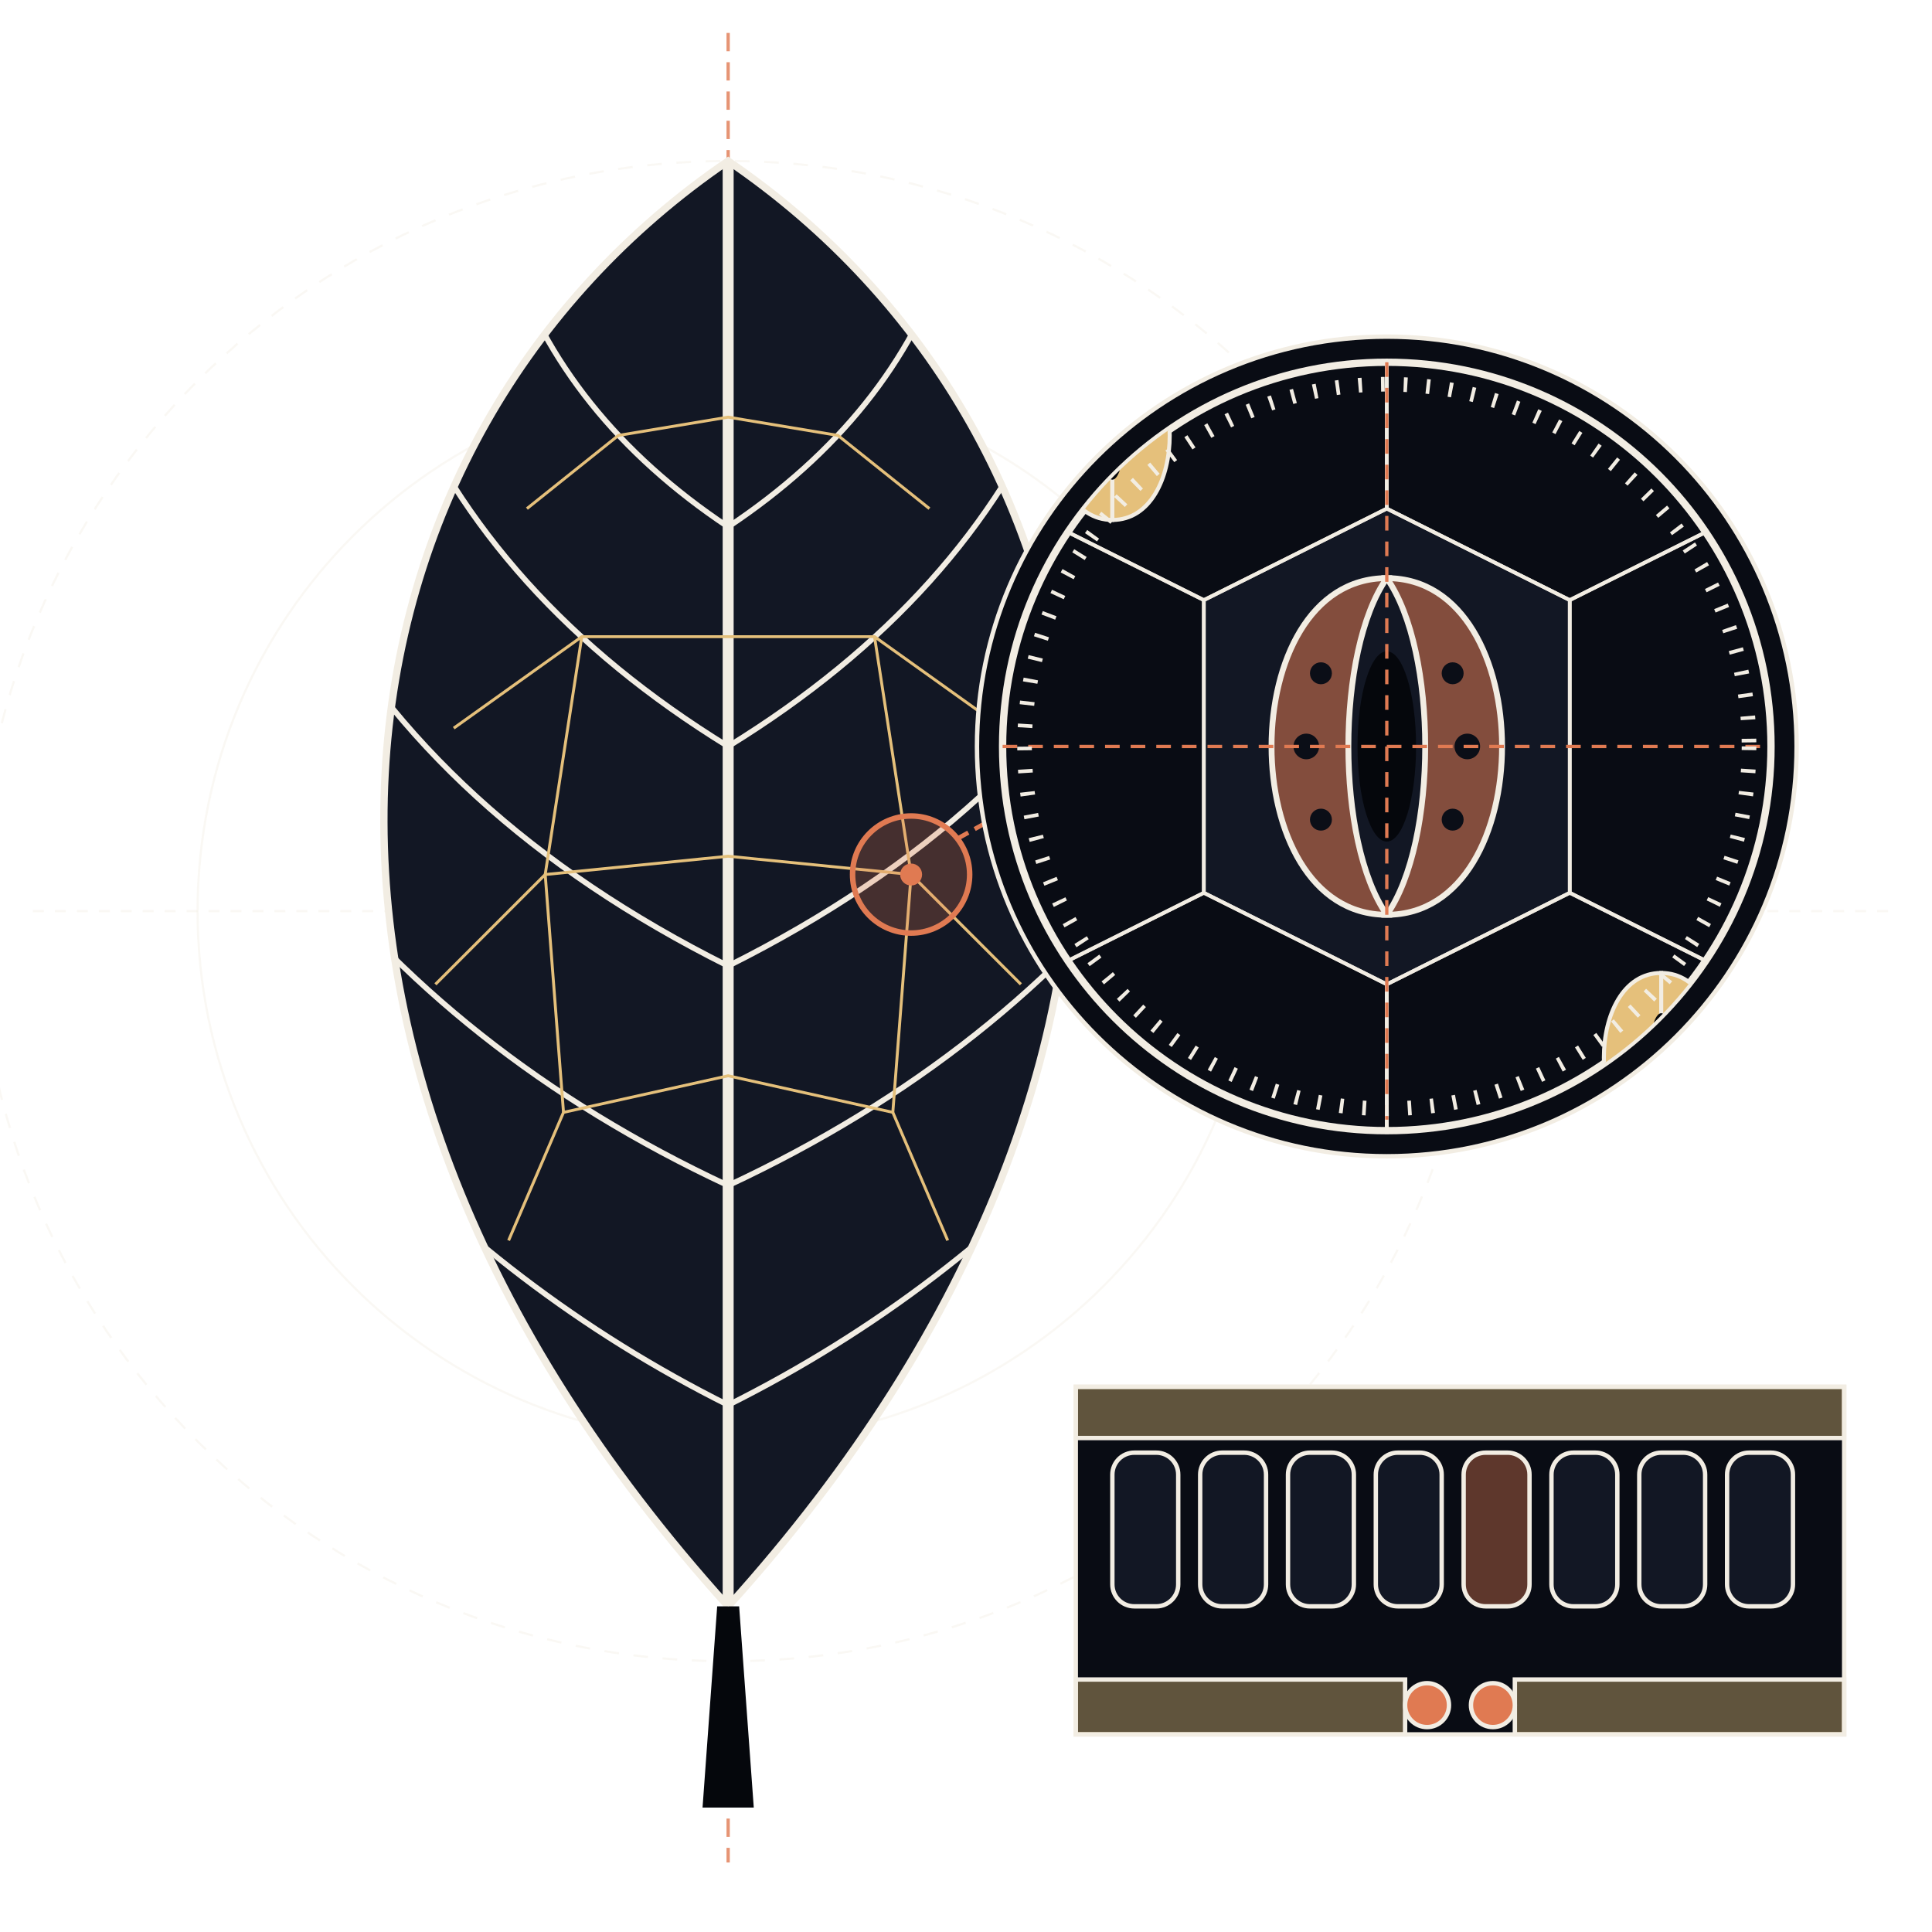
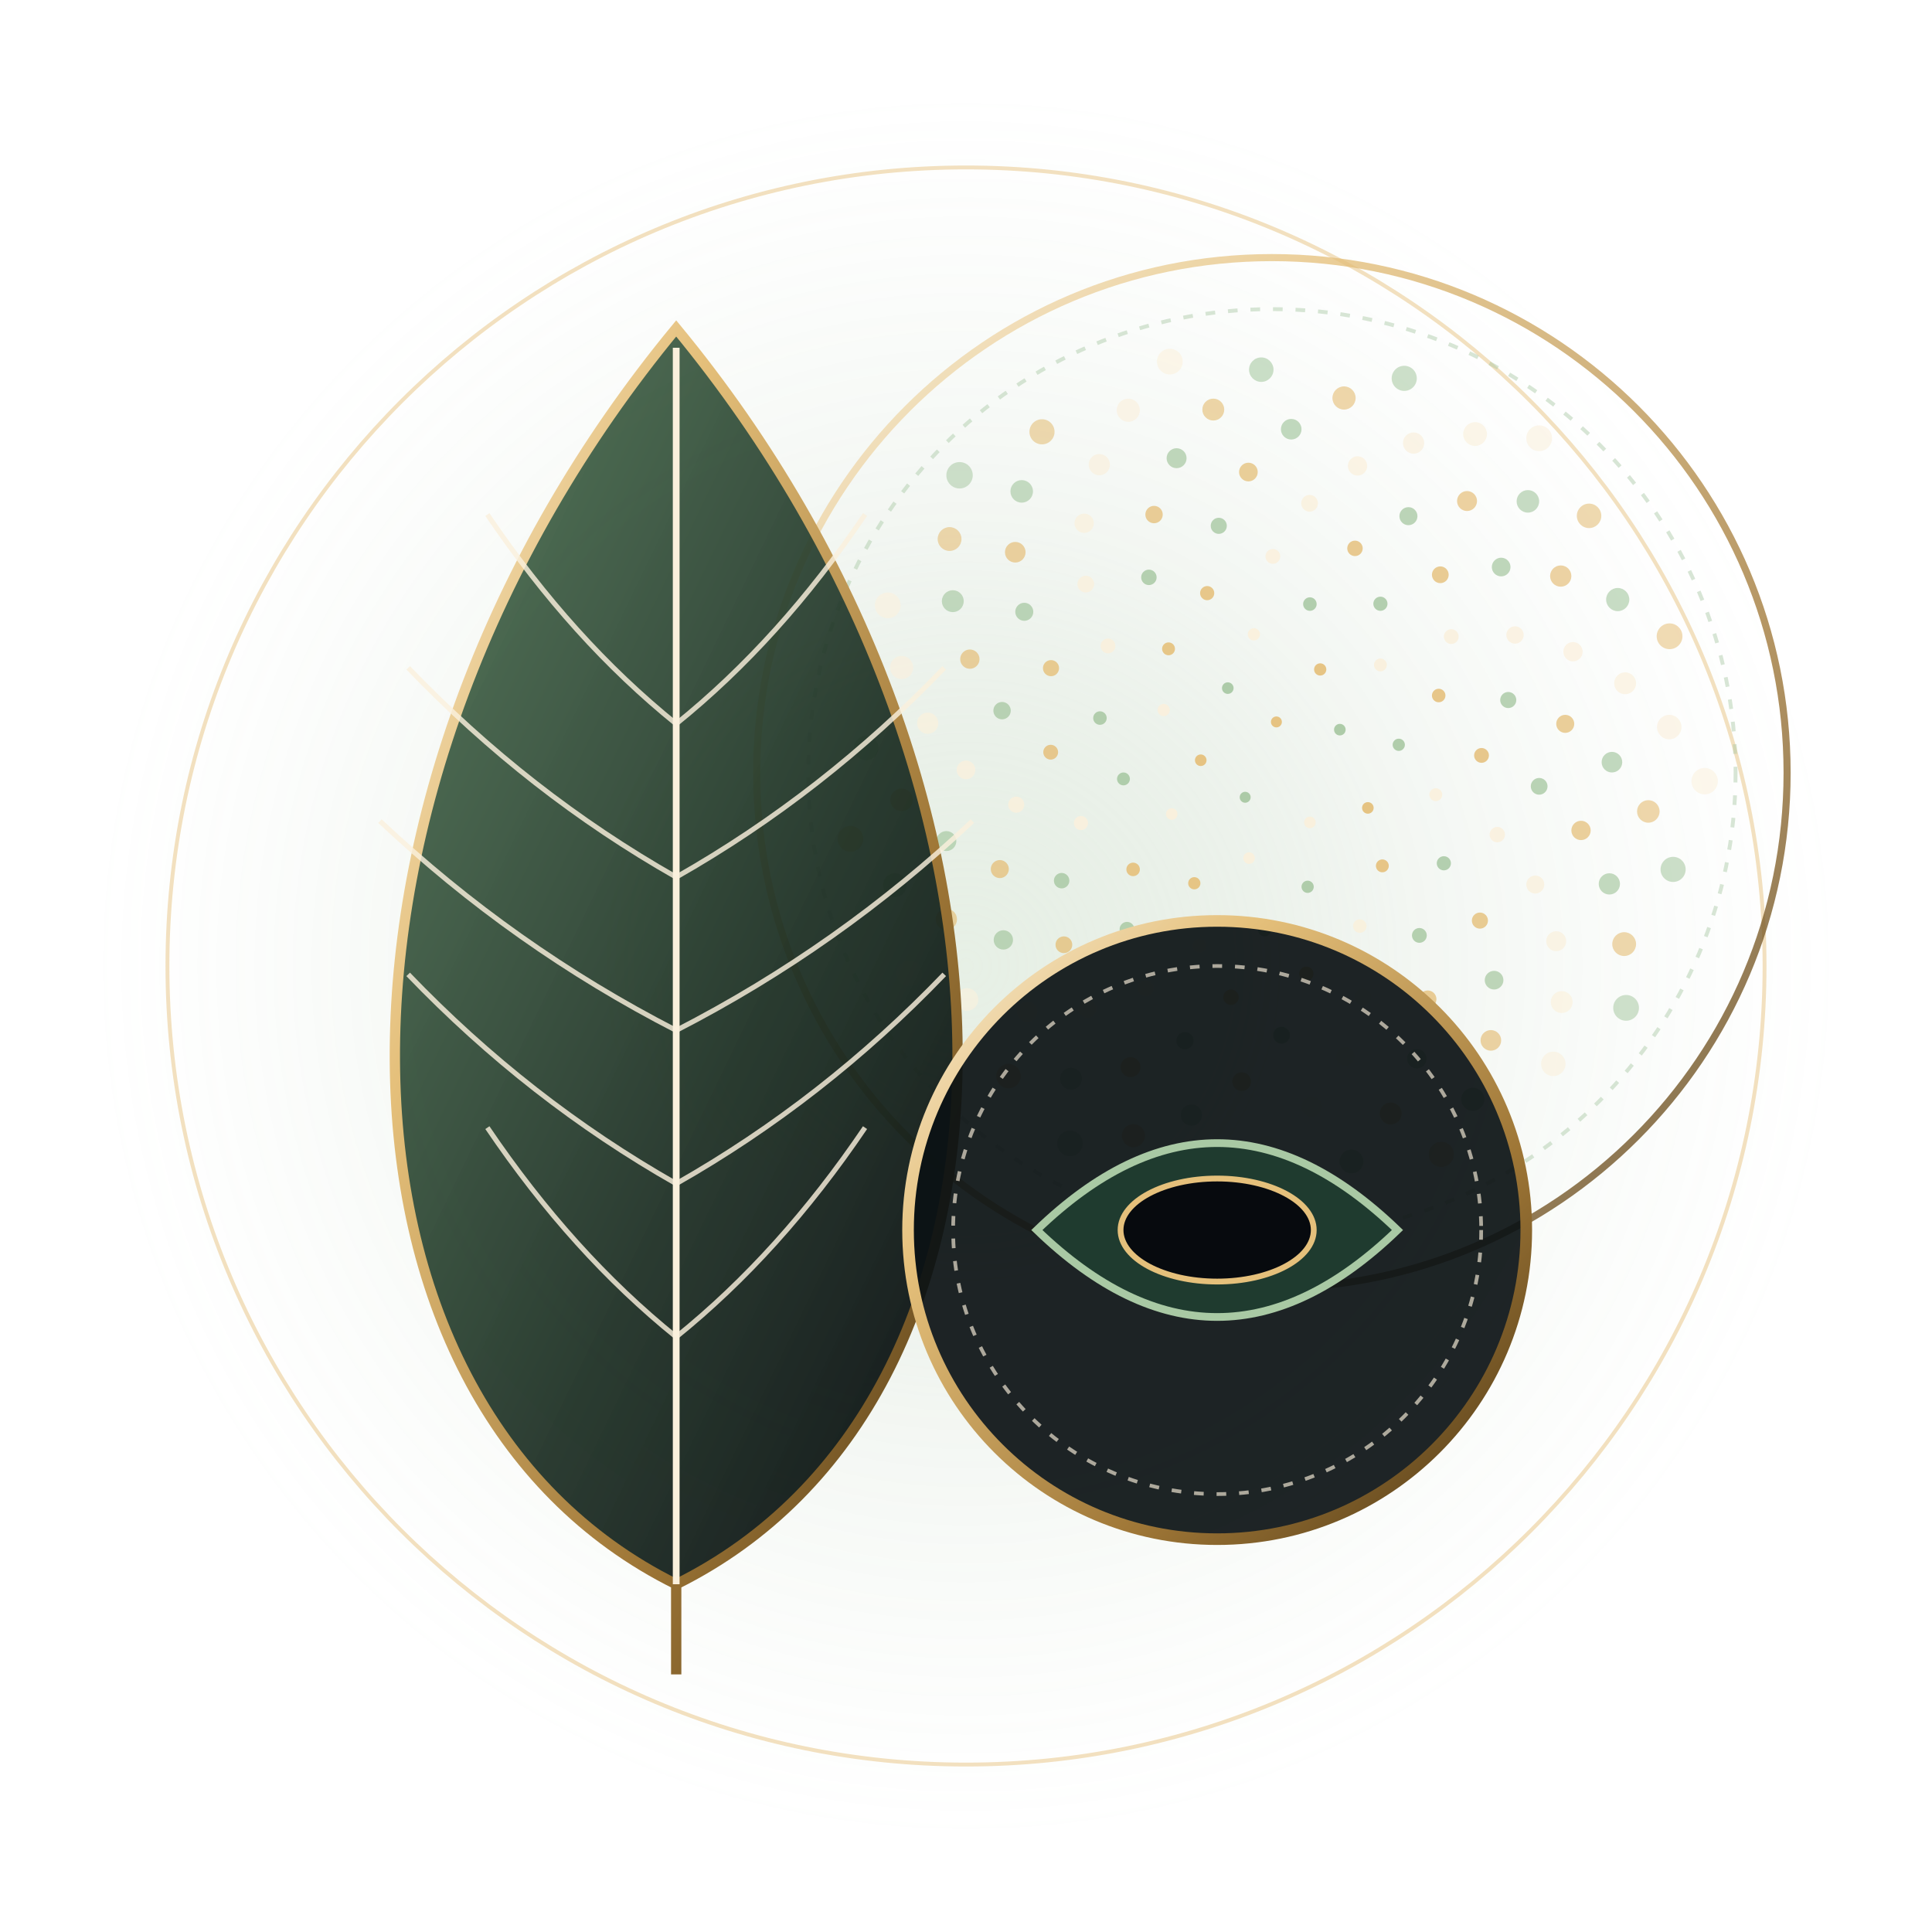
- <svg xmlns="http://www.w3.org/2000/svg" viewBox="36 36 528 528" width="100%" height="100%">
+ <svg xmlns="http://www.w3.org/2000/svg" viewBox="0 0 600 600">
  <defs>
-     <clipPath id="stomata-loupe">
-       <circle cx="415" cy="240" r="105" />
-     </clipPath>
-     <clipPath id="leaf-clip">
-       <path d="M 235 80 C 345 155, 375 320, 235 475 C 95 320, 125 155, 235 80 Z" />
-     </clipPath>
+     <linearGradient id="botanical-brass" x1="0%" y1="0%" x2="100%" y2="100%">
+       <stop offset="0%" stop-color="#FAF0DC" />
+       <stop offset="28%" stop-color="#E5C07B" />
+       <stop offset="68%" stop-color="#9E7636" />
+       <stop offset="100%" stop-color="#4A3514" />
+     </linearGradient>
+     <linearGradient id="botanical-brass-v" x1="0%" y1="0%" x2="0%" y2="100%">
+       <stop offset="0%" stop-color="#F7E8C8" />
+       <stop offset="45%" stop-color="#DFB870" />
+       <stop offset="100%" stop-color="#6F5122" />
+     </linearGradient>
+     <linearGradient id="botanical-brass-h" x1="0%" y1="50%" x2="100%" y2="50%">
+       <stop offset="0%" stop-color="#6A4D20" />
+       <stop offset="22%" stop-color="#DFB870" />
+       <stop offset="50%" stop-color="#FAF0DC" />
+       <stop offset="78%" stop-color="#C89E54" />
+       <stop offset="100%" stop-color="#533B16" />
+     </linearGradient>
+     <linearGradient id="botanical-dark-metal" x1="0%" y1="0%" x2="100%" y2="100%">
+       <stop offset="0%" stop-color="#1A2030" />
+       <stop offset="50%" stop-color="#0D111A" />
+       <stop offset="100%" stop-color="#06080D" />
+     </linearGradient>
+     <linearGradient id="botanical-silver" x1="0%" y1="0%" x2="100%" y2="100%">
+       <stop offset="0%" stop-color="#F2EDE3" />
+       <stop offset="55%" stop-color="#B8B2A6" />
+       <stop offset="100%" stop-color="#56524A" />
+     </linearGradient>
+     <radialGradient id="botanical-glow-brass" cx="50%" cy="50%" r="50%">
+       <stop offset="0%" stop-color="#E5C07B" stop-opacity="0.28" />
+       <stop offset="48%" stop-color="#E5C07B" stop-opacity="0.09" />
+       <stop offset="100%" stop-color="#E5C07B" stop-opacity="0" />
+     </radialGradient>
+     <radialGradient id="botanical-glow-cyan" cx="50%" cy="50%" r="50%">
+       <stop offset="0%" stop-color="#8FBFE0" stop-opacity="0.30" />
+       <stop offset="50%" stop-color="#5B8EB3" stop-opacity="0.10" />
+       <stop offset="100%" stop-color="#8FBFE0" stop-opacity="0" />
+     </radialGradient>
+     <radialGradient id="botanical-glow-sage" cx="50%" cy="50%" r="50%">
+       <stop offset="0%" stop-color="#A9C9A4" stop-opacity="0.28" />
+       <stop offset="50%" stop-color="#6F9A69" stop-opacity="0.09" />
+       <stop offset="100%" stop-color="#A9C9A4" stop-opacity="0" />
+     </radialGradient>
+     <radialGradient id="botanical-glow-ember" cx="50%" cy="50%" r="50%">
+       <stop offset="0%" stop-color="#E07A52" stop-opacity="0.32" />
+       <stop offset="50%" stop-color="#A84A28" stop-opacity="0.10" />
+       <stop offset="100%" stop-color="#E07A52" stop-opacity="0" />
+     </radialGradient>
+     <pattern id="botanical-hatch" width="7" height="7" patternUnits="userSpaceOnUse" patternTransform="rotate(35)">
+       <line x1="0" y1="0" x2="0" y2="7" stroke="#E5C07B" stroke-width="0.55" stroke-opacity="0.22" />
+     </pattern>
+     <pattern id="botanical-hatch-fine" width="5" height="5" patternUnits="userSpaceOnUse" patternTransform="rotate(-40)">
+       <line x1="0" y1="0" x2="0" y2="5" stroke="#F2EDE3" stroke-width="0.45" stroke-opacity="0.16" />
+     </pattern>
+     <filter id="botanical-softglow" x="-25%" y="-25%" width="150%" height="150%">
+       <feGaussianBlur stdDeviation="3.5" result="b" />
+       <feMerge>
+         <feMergeNode in="b" />
+         <feMergeNode in="SourceGraphic" />
+       </feMerge>
+     </filter>
+     <linearGradient id="botanical-leaf" x1="15%" y1="10%" x2="85%" y2="90%">
+       <stop offset="0%" stop-color="#3E6144" stop-opacity="0.90" />
+       <stop offset="60%" stop-color="#192B20" stop-opacity="0.92" />
+       <stop offset="100%" stop-color="#0B1112" stop-opacity="0.95" />
+     </linearGradient>
  </defs>
-   <g stroke="#F2EDE3" stroke-width="0.6" stroke-opacity="0.4" fill="none">
-     <circle cx="235" cy="285" r="205" stroke-dasharray="4 4" />
-     <circle cx="235" cy="285" r="145" />
-     <line x1="235" y1="45" x2="235" y2="545" stroke="#E07A52" stroke-width="0.9" stroke-opacity="0.8" stroke-dasharray="5 3" />
-     <line x1="45" y1="285" x2="555" y2="285" stroke-dasharray="3 3" />
+   <circle cx="300" cy="300" r="268" fill="url(#botanical-glow-sage)" />
+   <circle cx="300" cy="300" r="248" fill="none" stroke="#E5C07B" stroke-width="1.2" stroke-opacity="0.48" />
+   <circle cx="395" cy="240" r="144" fill="none" stroke="#A9C9A4" stroke-width="1.2" stroke-opacity="0.45" stroke-dasharray="3 4" />
+   <circle cx="395" cy="240" r="160" fill="none" stroke="url(#botanical-brass)" stroke-width="2.2" stroke-opacity="0.78" />
+   <g>
+     <circle cx="386.7" cy="247.6" r="1.7" fill="#A9C9A4" fill-opacity="0.95" />
+     <circle cx="396.4" cy="224.2" r="1.7" fill="#E5C07B" fill-opacity="0.94" />
+     <circle cx="406.8" cy="255.4" r="1.8" fill="#FAF0DC" fill-opacity="0.94" />
+     <circle cx="372.9" cy="236.1" r="1.8" fill="#E5C07B" fill-opacity="0.94" />
+     <circle cx="416.1" cy="226.6" r="1.8" fill="#A9C9A4" fill-opacity="0.94" />
+     <circle cx="387.9" cy="266.5" r="1.8" fill="#FAF0DC" fill-opacity="0.93" />
+     <circle cx="381.3" cy="213.7" r="1.8" fill="#A9C9A4" fill-opacity="0.93" />
+     <circle cx="424.8" cy="250.9" r="1.8" fill="#E5C07B" fill-opacity="0.93" />
+     <circle cx="363.9" cy="252.8" r="1.8" fill="#FAF0DC" fill-opacity="0.93" />
+     <circle cx="410" cy="207.9" r="1.9" fill="#E5C07B" fill-opacity="0.92" />
+     <circle cx="406.1" cy="275.4" r="1.9" fill="#A9C9A4" fill-opacity="0.92" />
+     <circle cx="361.4" cy="220.5" r="1.9" fill="#FAF0DC" fill-opacity="0.92" />
+     <circle cx="434.4" cy="231.3" r="1.9" fill="#A9C9A4" fill-opacity="0.91" />
+     <circle cx="370.9" cy="274.3" r="1.9" fill="#E5C07B" fill-opacity="0.91" />
+     <circle cx="389.4" cy="197" r="1.9" fill="#FAF0DC" fill-opacity="0.91" />
+     <circle cx="429.3" cy="268.9" r="2" fill="#E5C07B" fill-opacity="0.91" />
+     <circle cx="348.9" cy="241.9" r="2" fill="#A9C9A4" fill-opacity="0.9" />
+     <circle cx="428.7" cy="206.5" r="2" fill="#FAF0DC" fill-opacity="0.9" />
+     <circle cx="392.7" cy="288.8" r="2" fill="#A9C9A4" fill-opacity="0.9" />
+     <circle cx="362.9" cy="201.5" r="2" fill="#E5C07B" fill-opacity="0.89" />
+     <circle cx="445.9" cy="246.8" r="2" fill="#FAF0DC" fill-opacity="0.89" />
+     <circle cx="351.9" cy="270" r="2.1" fill="#E5C07B" fill-opacity="0.89" />
+     <circle cx="406.8" cy="187.6" r="2.1" fill="#A9C9A4" fill-opacity="0.89" />
+     <circle cx="422.3" cy="287.6" r="2.1" fill="#FAF0DC" fill-opacity="0.88" />
+     <circle cx="341.6" cy="223" r="2.1" fill="#A9C9A4" fill-opacity="0.88" />
+     <circle cx="446.8" cy="216" r="2.1" fill="#E5C07B" fill-opacity="0.88" />
+     <circle cx="372.5" cy="293.7" r="2.1" fill="#FAF0DC" fill-opacity="0.88" />
+     <circle cx="374.9" cy="184.2" r="2.2" fill="#E5C07B" fill-opacity="0.87" />
+     <circle cx="448.4" cy="268.1" r="2.2" fill="#A9C9A4" fill-opacity="0.87" />
+     <circle cx="335.7" cy="255.6" r="2.2" fill="#FAF0DC" fill-opacity="0.87" />
+     <circle cx="428.7" cy="187.5" r="2.2" fill="#A9C9A4" fill-opacity="0.86" />
+     <circle cx="405.7" cy="302.4" r="2.2" fill="#E5C07B" fill-opacity="0.86" />
+     <circle cx="344.1" cy="200.6" r="2.3" fill="#FAF0DC" fill-opacity="0.86" />
+     <circle cx="460.1" cy="234.6" r="2.3" fill="#E5C07B" fill-opacity="0.86" />
+     <circle cx="350" cy="288.6" r="2.3" fill="#A9C9A4" fill-opacity="0.85" />
+     <circle cx="395.3" cy="172.8" r="2.3" fill="#FAF0DC" fill-opacity="0.85" />
+     <circle cx="440.8" cy="290.5" r="2.3" fill="#A9C9A4" fill-opacity="0.85" />
+     <circle cx="326.3" cy="233.6" r="2.3" fill="#E5C07B" fill-opacity="0.84" />
+     <circle cx="450.7" cy="197.7" r="2.3" fill="#FAF0DC" fill-opacity="0.84" />
+     <circle cx="382.3" cy="309.7" r="2.4" fill="#E5C07B" fill-opacity="0.84" />
+     <circle cx="356.8" cy="179.3" r="2.4" fill="#A9C9A4" fill-opacity="0.84" />
+     <circle cx="465" cy="259.2" r="2.4" fill="#FAF0DC" fill-opacity="0.83" />
+     <circle cx="329.7" cy="273.5" r="2.4" fill="#A9C9A4" fill-opacity="0.83" />
+     <circle cx="420.8" cy="170.3" r="2.4" fill="#E5C07B" fill-opacity="0.83" />
+     <circle cx="423.3" cy="309.6" r="2.5" fill="#FAF0DC" fill-opacity="0.82" />
+     <circle cx="326.4" cy="207.5" r="2.5" fill="#E5C07B" fill-opacity="0.82" />
+     <circle cx="468.4" cy="217.4" r="2.5" fill="#A9C9A4" fill-opacity="0.82" />
+     <circle cx="355.8" cy="306.9" r="2.5" fill="#FAF0DC" fill-opacity="0.82" />
+     <circle cx="378.5" cy="163.3" r="2.5" fill="#A9C9A4" fill-opacity="0.81" />
+     <circle cx="459.6" cy="285.9" r="2.5" fill="#E5C07B" fill-opacity="0.81" />
+     <circle cx="315.6" cy="249.9" r="2.5" fill="#FAF0DC" fill-opacity="0.81" />
+     <circle cx="447.3" cy="178.5" r="2.6" fill="#E5C07B" fill-opacity="0.81" />
+     <circle cx="398" cy="321.5" r="2.6" fill="#A9C9A4" fill-opacity="0.8" />
+     <circle cx="337.2" cy="181.4" r="2.6" fill="#FAF0DC" fill-opacity="0.8" />
+     <circle cx="478" cy="244.2" r="2.6" fill="#A9C9A4" fill-opacity="0.8" />
+     <circle cx="330.4" cy="293.4" r="2.6" fill="#E5C07B" fill-opacity="0.79" />
+     <circle cx="406.7" cy="156.3" r="2.6" fill="#FAF0DC" fill-opacity="0.79" />
+     <circle cx="443.4" cy="310.3" r="2.7" fill="#E5C07B" fill-opacity="0.79" />
+     <circle cx="311.2" cy="220.7" r="2.7" fill="#A9C9A4" fill-opacity="0.79" />
+     <circle cx="470.5" cy="197.2" r="2.7" fill="#FAF0DC" fill-opacity="0.78" />
+     <circle cx="368" cy="323.2" r="2.7" fill="#A9C9A4" fill-opacity="0.78" />
+     <circle cx="358.4" cy="159.8" r="2.7" fill="#E5C07B" fill-opacity="0.78" />
+     <circle cx="476.8" cy="274.7" r="2.8" fill="#FAF0DC" fill-opacity="0.78" />
+     <circle cx="310.5" cy="269.9" r="2.8" fill="#E5C07B" fill-opacity="0.77" />
+     <circle cx="437.4" cy="160.3" r="2.8" fill="#A9C9A4" fill-opacity="0.77" />
+     <circle cx="417.8" cy="328.1" r="2.8" fill="#FAF0DC" fill-opacity="0.77" />
+     <circle cx="318.1" cy="190" r="2.8" fill="#A9C9A4" fill-opacity="0.76" />
+     <circle cx="486.1" cy="224.8" r="2.8" fill="#E5C07B" fill-opacity="0.76" />
+     <circle cx="337.7" cy="313.3" r="2.8" fill="#FAF0DC" fill-opacity="0.76" />
+     <circle cx="387.7" cy="146.6" r="2.9" fill="#E5C07B" fill-opacity="0.76" />
+     <circle cx="464" cy="304.4" r="2.9" fill="#A9C9A4" fill-opacity="0.75" />
+     <circle cx="300" cy="239.1" r="2.9" fill="#FAF0DC" fill-opacity="0.75" />
+     <circle cx="466.2" cy="176.1" r="2.9" fill="#A9C9A4" fill-opacity="0.75" />
+     <circle cx="385.6" cy="335.9" r="2.9" fill="#E5C07B" fill-opacity="0.74" />
+     <circle cx="336.7" cy="162.5" r="3" fill="#FAF0DC" fill-opacity="0.74" />
+     <circle cx="491" cy="257.9" r="3" fill="#E5C07B" fill-opacity="0.74" />
+     <circle cx="311.6" cy="291.9" r="3" fill="#A9C9A4" fill-opacity="0.74" />
+     <circle cx="421.6" cy="144.7" r="3" fill="#FAF0DC" fill-opacity="0.73" />
+     <circle cx="440" cy="328.8" r="3" fill="#A9C9A4" fill-opacity="0.73" />
+     <circle cx="301.2" cy="204.7" r="3" fill="#E5C07B" fill-opacity="0.73" />
+     <circle cx="488.5" cy="202.4" r="3" fill="#FAF0DC" fill-opacity="0.73" />
+     <circle cx="351.1" cy="331.4" r="3.1" fill="#E5C07B" fill-opacity="0.72" />
+     <circle cx="365.4" cy="142.3" r="3.1" fill="#A9C9A4" fill-opacity="0.72" />
+     <circle cx="483.3" cy="292.3" r="3.1" fill="#FAF0DC" fill-opacity="0.72" />
+     <circle cx="293.9" cy="261.2" r="3.1" fill="#A9C9A4" fill-opacity="0.71" />
+     <circle cx="455.6" cy="155.6" r="3.1" fill="#E5C07B" fill-opacity="0.71" />
+     <circle cx="407.4" cy="343.7" r="3.1" fill="#FAF0DC" fill-opacity="0.71" />
+     <circle cx="315.3" cy="171.5" r="3.2" fill="#E5C07B" fill-opacity="0.71" />
+     <circle cx="500.6" cy="236.7" r="3.2" fill="#A9C9A4" fill-opacity="0.7" />
+     <circle cx="319" cy="314.2" r="3.2" fill="#FAF0DC" fill-opacity="0.7" />
+     <circle cx="401" cy="133.3" r="3.2" fill="#A9C9A4" fill-opacity="0.7" />
+     <circle cx="463" cy="323.1" r="3.2" fill="#E5C07B" fill-opacity="0.69" />
+     <circle cx="288.1" cy="224.6" r="3.3" fill="#FAF0DC" fill-opacity="0.69" />
+     <circle cx="484.7" cy="178.9" r="3.3" fill="#E5C07B" fill-opacity="0.69" />
+     <circle cx="370" cy="346.3" r="3.3" fill="#A9C9A4" fill-opacity="0.69" />
+     <circle cx="341.4" cy="144.3" r="3.3" fill="#FAF0DC" fill-opacity="0.68" />
+     <circle cx="499.8" cy="274.5" r="3.3" fill="#A9C9A4" fill-opacity="0.68" />
+     <circle cx="293.9" cy="285.5" r="3.3" fill="#E5C07B" fill-opacity="0.68" />
+     <circle cx="439" cy="137.6" r="3.3" fill="#FAF0DC" fill-opacity="0.68" />
+     <circle cx="431.9" cy="345.8" r="3.4" fill="#E5C07B" fill-opacity="0.67" />
+     <circle cx="295.9" cy="186.7" r="3.4" fill="#A9C9A4" fill-opacity="0.67" />
+     <circle cx="504.7" cy="212.2" r="3.4" fill="#FAF0DC" fill-opacity="0.67" />
+     <circle cx="332.6" cy="335" r="3.4" fill="#A9C9A4" fill-opacity="0.66" />
+     <circle cx="376.8" cy="127.2" r="3.4" fill="#E5C07B" fill-opacity="0.66" />
+     <circle cx="485" cy="311.2" r="3.4" fill="#FAF0DC" fill-opacity="0.66" />
+     <circle cx="280" cy="248.4" r="3.5" fill="#E5C07B" fill-opacity="0.66" />
+     <circle cx="474.5" cy="155.7" r="3.5" fill="#A9C9A4" fill-opacity="0.65" />
+     <circle cx="393.3" cy="356.4" r="3.5" fill="#FAF0DC" fill-opacity="0.65" />
+     <circle cx="317.3" cy="152.6" r="3.5" fill="#A9C9A4" fill-opacity="0.65" />
+     <circle cx="511.9" cy="252" r="3.5" fill="#E5C07B" fill-opacity="0.64" />
+     <circle cx="300.3" cy="310.4" r="3.5" fill="#FAF0DC" fill-opacity="0.64" />
+     <circle cx="417.4" cy="123.6" r="3.6" fill="#E5C07B" fill-opacity="0.64" />
+     <circle cx="457.4" cy="341.4" r="3.6" fill="#A9C9A4" fill-opacity="0.64" />
+     <circle cx="280" cy="207.3" r="3.6" fill="#FAF0DC" fill-opacity="0.63" />
+     <circle cx="502.4" cy="186.2" r="3.6" fill="#A9C9A4" fill-opacity="0.63" />
+     <circle cx="352" cy="352.7" r="3.6" fill="#E5C07B" fill-opacity="0.63" />
+     <circle cx="350.4" cy="127.4" r="3.6" fill="#FAF0DC" fill-opacity="0.63" />
+     <circle cx="504.4" cy="293.2" r="3.7" fill="#E5C07B" fill-opacity="0.62" />
+     <circle cx="277.9" cy="274.9" r="3.7" fill="#A9C9A4" fill-opacity="0.62" />
+     <circle cx="458.1" cy="134.8" r="3.7" fill="#FAF0DC" fill-opacity="0.62" />
+     <circle cx="419.7" cy="360.7" r="3.7" fill="#A9C9A4" fill-opacity="0.61" />
+     <circle cx="294.9" cy="167.4" r="3.7" fill="#E5C07B" fill-opacity="0.61" />
+     <circle cx="518.4" cy="225.8" r="3.8" fill="#FAF0DC" fill-opacity="0.61" />
+     <circle cx="313.2" cy="334.2" r="3.8" fill="#E5C07B" fill-opacity="0.61" />
+     <circle cx="391.7" cy="114.8" r="3.8" fill="#A9C9A4" fill-opacity="0.6" />
+     <circle cx="482.4" cy="330.4" r="3.8" fill="#FAF0DC" fill-opacity="0.6" />
+     <circle cx="269" cy="232.3" r="3.8" fill="#A9C9A4" fill-opacity="0.6" />
+     <circle cx="493.5" cy="160.2" r="3.8" fill="#E5C07B" fill-opacity="0.59" />
+     <circle cx="376.2" cy="365.8" r="3.8" fill="#FAF0DC" fill-opacity="0.59" />
+     <circle cx="323.6" cy="134.1" r="3.9" fill="#E5C07B" fill-opacity="0.59" />
+     <circle cx="519.6" cy="270" r="3.9" fill="#A9C9A4" fill-opacity="0.59" />
+     <circle cx="282.4" cy="302.3" r="3.9" fill="#FAF0DC" fill-opacity="0.58" />
+     <circle cx="436.1" cy="117.5" r="3.9" fill="#A9C9A4" fill-opacity="0.58" />
+     <circle cx="447.6" cy="358.5" r="3.9" fill="#E5C07B" fill-opacity="0.58" />
+     <circle cx="275.7" cy="188" r="4" fill="#FAF0DC" fill-opacity="0.57" />
+     <circle cx="518.5" cy="197.6" r="4" fill="#E5C07B" fill-opacity="0.57" />
+     <circle cx="332.3" cy="355.1" r="4" fill="#A9C9A4" fill-opacity="0.57" />
+     <circle cx="363.3" cy="112.3" r="4" fill="#FAF0DC" fill-opacity="0.57" />
+     <circle cx="505" cy="313" r="4" fill="#A9C9A4" fill-opacity="0.56" />
+     <circle cx="264.1" cy="260.5" r="4" fill="#E5C07B" fill-opacity="0.56" />
+     <circle cx="478" cy="136.1" r="4" fill="#FAF0DC" fill-opacity="0.56" />
+     <circle cx="404.1" cy="373.2" r="4.1" fill="#E5C07B" fill-opacity="0.56" />
+     <circle cx="298" cy="147.6" r="4.1" fill="#A9C9A4" fill-opacity="0.55" />
+     <circle cx="529.4" cy="242.6" r="4.1" fill="#FAF0DC" fill-opacity="0.55" />
  </g>
-   <g>
-     <path d="M 235 80 C 345 155, 375 320, 235 475 C 95 320, 125 155, 235 80 Z" fill="#121724" stroke="#F2EDE3" stroke-width="2" />
-     <path d="M 232 475 L 238 475 L 242 530 L 228 530 Z" fill="#05070C" />
-     <g clip-path="url(#leaf-clip)" fill="none" stroke="#F2EDE3">
-       <line x1="235" y1="80" x2="235" y2="475" stroke-width="3" />
-       <g stroke-width="1.5">
-         <path d="M 235 420 Q 175 390 130 340" />
-         <path d="M 235 360 Q 160 325 115 265" />
-         <path d="M 235 300 Q 155 260 120 195" />
-         <path d="M 235 240 Q 170 200 145 140" />
-         <path d="M 235 180 Q 190 150 175 105" />
-         <path d="M 235 420 Q 295 390 340 340" />
-         <path d="M 235 360 Q 310 325 355 265" />
-         <path d="M 235 300 Q 315 260 350 195" />
-         <path d="M 235 240 Q 300 200 325 140" />
-         <path d="M 235 180 Q 280 150 295 105" />
-       </g>
-       <g stroke="#E5C07B" stroke-width="0.8">
-         <polyline points="175,375 190,340 235,330 280,340 295,375" />
-         <polyline points="155,305 185,275 235,270 285,275 315,305" />
-         <polyline points="160,235 195,210 235,210 275,210 310,235" />
-         <polyline points="180,175 205,155 235,150 265,155 290,175" />
-         <line x1="190" y1="340" x2="185" y2="275" />
-         <line x1="185" y1="275" x2="195" y2="210" />
-         <line x1="280" y1="340" x2="285" y2="275" />
-         <line x1="285" y1="275" x2="275" y2="210" />
-       </g>
-     </g>
-     <circle cx="285" cy="275" r="16" fill="#E07A52" fill-opacity="0.25" stroke="#E07A52" stroke-width="1.5" />
-     <circle cx="285" cy="275" r="3" fill="#E07A52" />
-     <line x1="298" y1="265" x2="325" y2="250" stroke="#E07A52" stroke-width="1.2" stroke-dasharray="3 2" />
-   </g>
-   <g>
-     <circle cx="415" cy="240" r="112" fill="#090C14" stroke="#F2EDE3" stroke-width="1.2" />
-     <circle cx="415" cy="240" r="105" fill="#090C14" stroke="#F2EDE3" stroke-width="2" />
-     <g clip-path="url(#stomata-loupe)">
-       <g stroke="#F2EDE3" stroke-width="1" fill="none">
-         <polygon points="415,175 465,200 465,280 415,305 365,280 365,200" fill="#121724" />
-         <polygon points="365,200 415,175 415,115 365,90 315,115 315,175" />
-         <polygon points="465,200 515,175 515,115 465,90 415,115 415,175" />
-         <polygon points="465,280 515,305 515,365 465,390 415,365 415,305" />
-         <polygon points="365,280 415,305 415,365 365,390 315,365 315,305" />
-         <polygon points="315,175 365,200 365,280 315,305 265,280 265,200" />
-         <polygon points="465,200 515,175 565,200 565,280 515,305 465,280" />
-       </g>
-       <g transform="translate(415, 240)">
-         <path d="M 0 -46 C -42 -46, -42 46, 0 46 C -14 26, -14 -26, 0 -46 Z" fill="#E07A52" fill-opacity="0.55" stroke="#F2EDE3" stroke-width="1.6" />
-         <path d="M 0 -46 C 42 -46, 42 46, 0 46 C 14 26, 14 -26, 0 -46 Z" fill="#E07A52" fill-opacity="0.55" stroke="#F2EDE3" stroke-width="1.6" />
-         <ellipse cx="0" cy="0" rx="8" ry="26" fill="#05070C" />
-         <g fill="#0B0E17">
-           <circle cx="-18" cy="-20" r="3" />
-           <circle cx="-22" cy="0" r="3.5" />
-           <circle cx="-18" cy="20" r="3" />
-           <circle cx="18" cy="-20" r="3" />
-           <circle cx="22" cy="0" r="3.5" />
-           <circle cx="18" cy="20" r="3" />
-         </g>
-       </g>
-       <g transform="translate(340, 155) scale(0.55)">
-         <path d="M 0 -42 C -38 -42, -38 42, 0 42 Z" fill="#E5C07B" stroke="#F2EDE3" stroke-width="2" />
-         <path d="M 0 -42 C 38 -42, 38 42, 0 42 Z" fill="#E5C07B" stroke="#F2EDE3" stroke-width="2" />
-         <ellipse cx="0" cy="0" rx="6" ry="22" fill="#05070C" />
-       </g>
-       <g transform="translate(490, 325) scale(0.55)">
-         <path d="M 0 -42 C -38 -42, -38 42, 0 42 Z" fill="#E5C07B" stroke="#F2EDE3" stroke-width="2" />
-         <path d="M 0 -42 C 38 -42, 38 42, 0 42 Z" fill="#E5C07B" stroke="#F2EDE3" stroke-width="2" />
-         <ellipse cx="0" cy="0" rx="6" ry="22" fill="#05070C" />
-       </g>
-       <line x1="310" y1="240" x2="520" y2="240" stroke="#E07A52" stroke-width="0.9" stroke-dasharray="4 3" />
-       <line x1="415" y1="135" x2="415" y2="345" stroke="#E07A52" stroke-width="0.9" stroke-dasharray="4 3" />
-     </g>
-     <circle cx="415" cy="240" r="99" fill="none" stroke="#F2EDE3" stroke-width="4" stroke-dasharray="1 5.2" />
-   </g>
-   <g transform="translate(330, 415)" stroke="#F2EDE3" stroke-width="1.2">
-     <rect x="0" y="0" width="210" height="95" fill="#090C14" />
-     <rect x="0" y="0" width="210" height="14" fill="#E5C07B" fill-opacity="0.4" />
-     <g fill="#121724">
-       <rect x="10" y="18" width="18" height="42" rx="6" />
-       <rect x="34" y="18" width="18" height="42" rx="6" />
-       <rect x="58" y="18" width="18" height="42" rx="6" />
-       <rect x="82" y="18" width="18" height="42" rx="6" />
-       <rect x="106" y="18" width="18" height="42" rx="6" fill="#E07A52" fill-opacity="0.4" />
-       <rect x="130" y="18" width="18" height="42" rx="6" />
-       <rect x="154" y="18" width="18" height="42" rx="6" />
-       <rect x="178" y="18" width="18" height="42" rx="6" />
-     </g>
-     <rect x="0" y="80" width="90" height="15" fill="#E5C07B" fill-opacity="0.4" />
-     <rect x="120" y="80" width="90" height="15" fill="#E5C07B" fill-opacity="0.4" />
-     <circle cx="96" cy="87" r="6" fill="#E07A52" />
-     <circle cx="114" cy="87" r="6" fill="#E07A52" />
-   </g>
+   <path d="M 210 520 L 210 492 C 95 435, 92 245, 210 102 C 328 245, 325 435, 210 492" fill="url(#botanical-leaf)" stroke="url(#botanical-brass)" stroke-width="3.2" />
+   <path d="M 210 492 L 210 108" fill="none" stroke="#FAF0DC" stroke-width="2.1" />
+   <path d="M 210 415.2 Q 177.75 389.2 151.36 350.2" fill="none" stroke="#FAF0DC" stroke-width="1.55" stroke-opacity="0.82" />
+   <path d="M 210 367.6 Q 164.22 341.6 126.76 302.6" fill="none" stroke="#FAF0DC" stroke-width="1.55" stroke-opacity="0.82" />
+   <path d="M 210 320 Q 159.4 294 118 255" fill="none" stroke="#FAF0DC" stroke-width="1.55" stroke-opacity="0.82" />
+   <path d="M 210 272.4 Q 164.22 246.4 126.76 207.4" fill="none" stroke="#FAF0DC" stroke-width="1.55" stroke-opacity="0.82" />
+   <path d="M 210 224.8 Q 177.75 198.8 151.36 159.8" fill="none" stroke="#FAF0DC" stroke-width="1.55" stroke-opacity="0.82" />
+   <path d="M 210 415.2 Q 242.25 389.2 268.64 350.2" fill="none" stroke="#FAF0DC" stroke-width="1.55" stroke-opacity="0.82" />
+   <path d="M 210 367.6 Q 255.78 341.6 293.24 302.6" fill="none" stroke="#FAF0DC" stroke-width="1.55" stroke-opacity="0.82" />
+   <path d="M 210 320 Q 260.6 294 302 255" fill="none" stroke="#FAF0DC" stroke-width="1.55" stroke-opacity="0.82" />
+   <path d="M 210 272.4 Q 255.78 246.4 293.24 207.4" fill="none" stroke="#FAF0DC" stroke-width="1.55" stroke-opacity="0.82" />
+   <path d="M 210 224.8 Q 242.25 198.8 268.64 159.8" fill="none" stroke="#FAF0DC" stroke-width="1.55" stroke-opacity="0.82" />
+   <circle cx="378" cy="382" r="96" fill="#0B1214" fill-opacity="0.92" stroke="url(#botanical-brass)" stroke-width="3.6" />
+   <circle cx="378" cy="382" r="82" fill="none" stroke="#FAF0DC" stroke-width="1.15" stroke-opacity="0.65" stroke-dasharray="3 4" />
+   <path d="M 322 382 Q 378 328 434 382 Q 378 436 322 382 Z" fill="#1F3B2F" stroke="#A9C9A4" stroke-width="2.4" />
+   <ellipse cx="378" cy="382" rx="16" ry="30" transform="rotate(90 378 382)" fill="#070A0E" stroke="#E5C07B" stroke-width="1.8" />
</svg>
